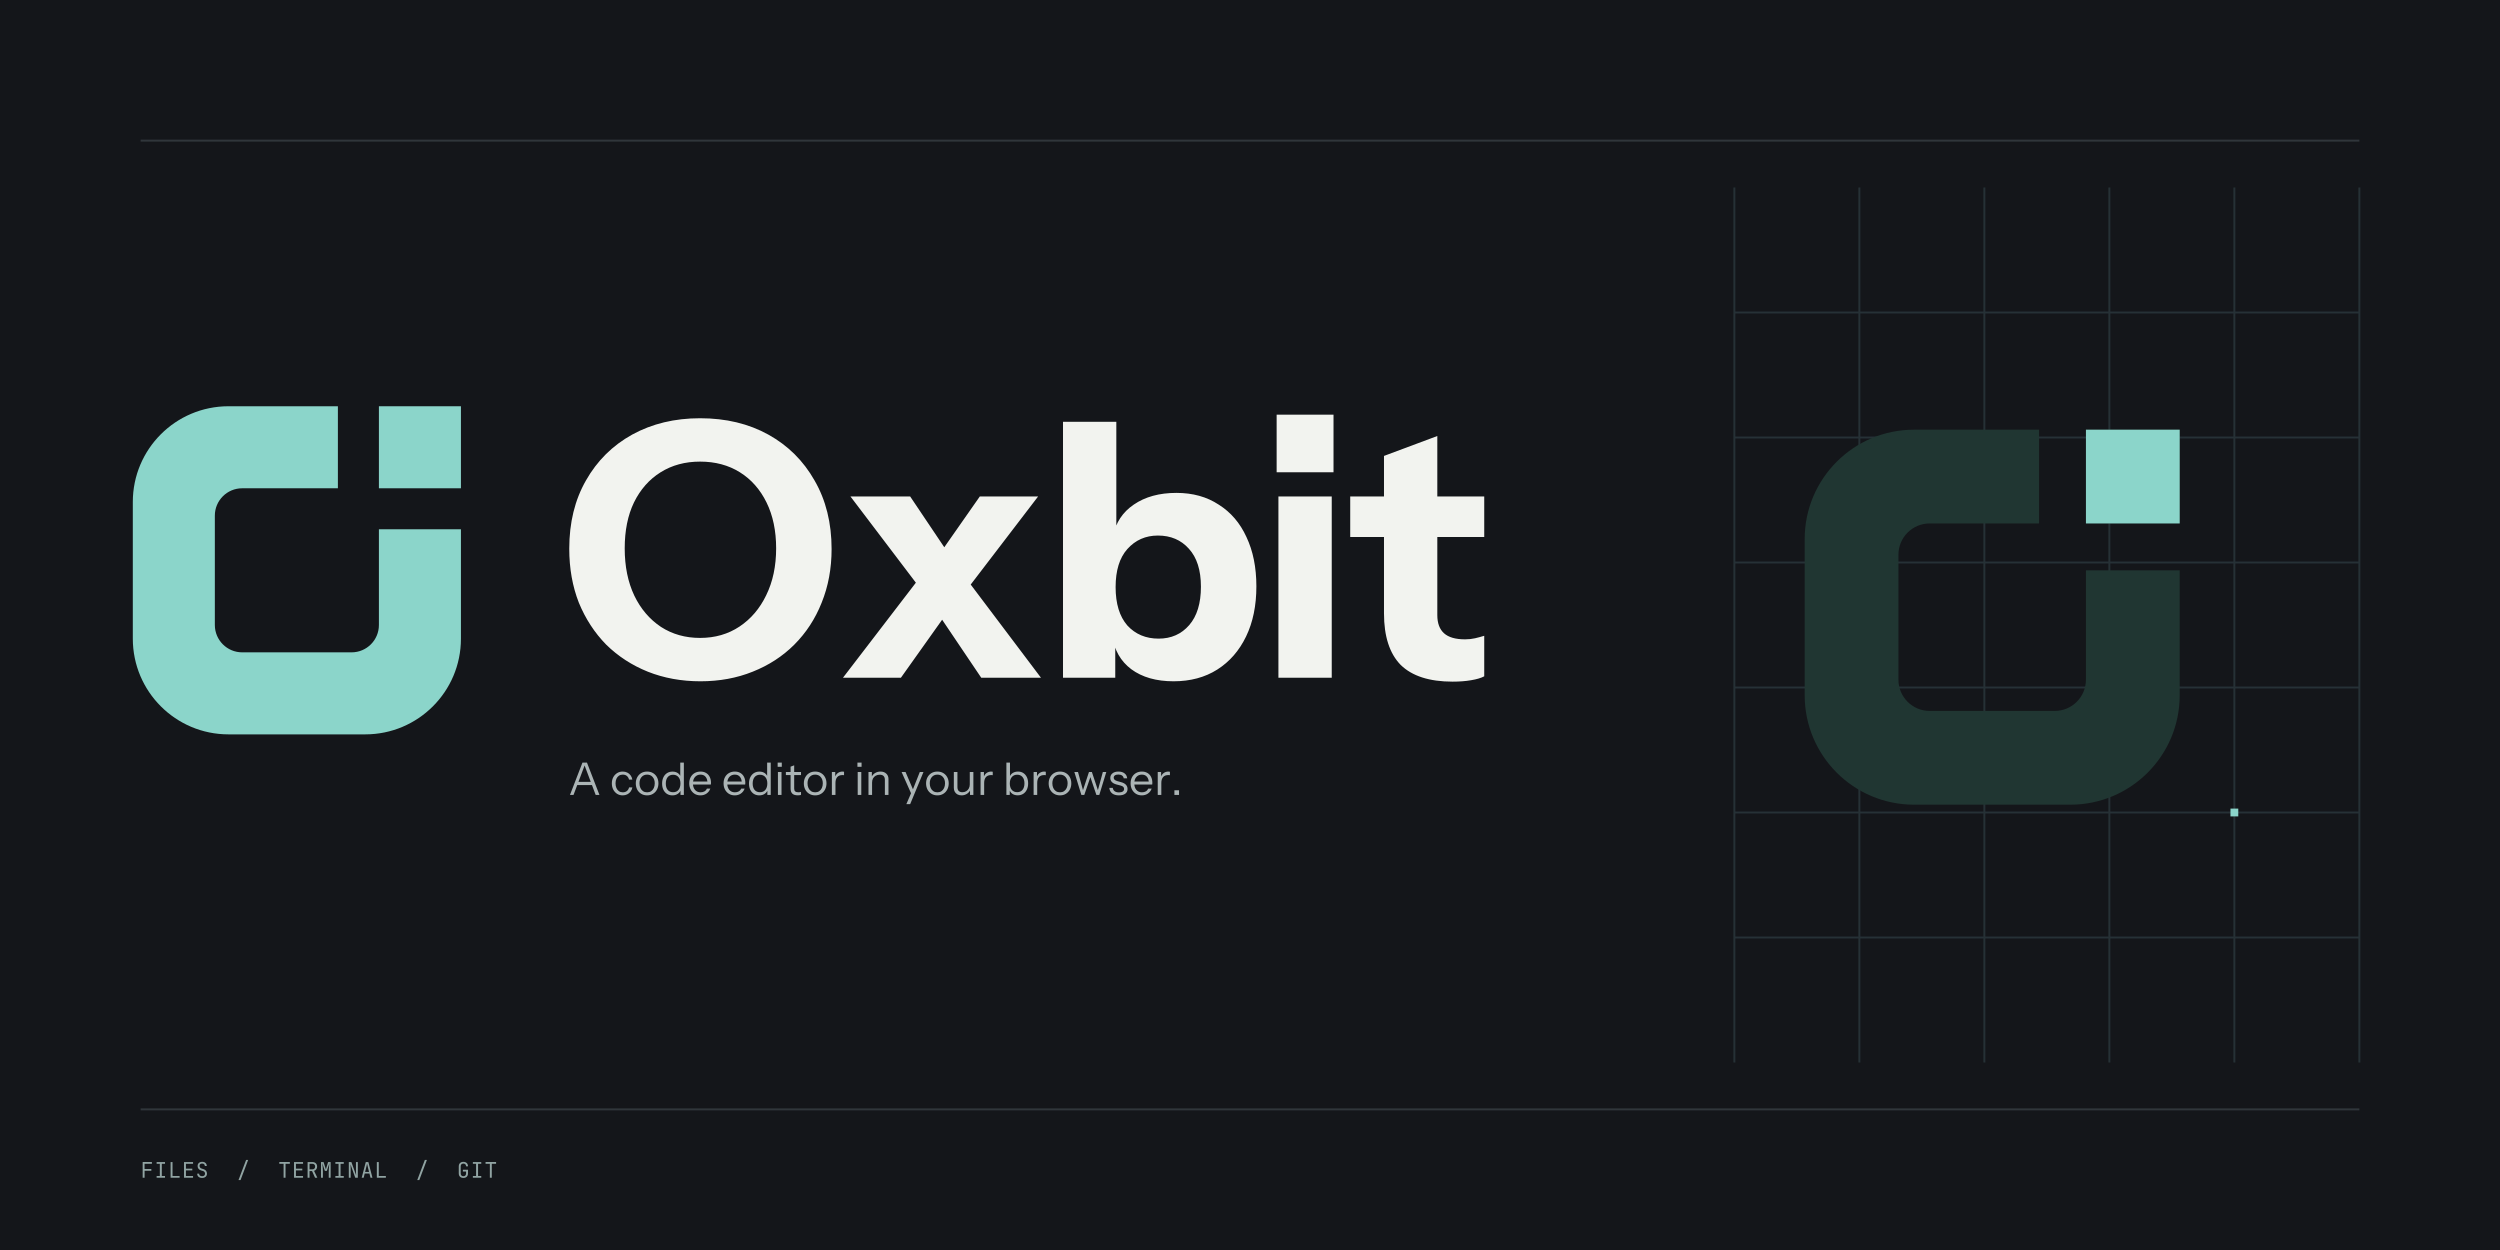
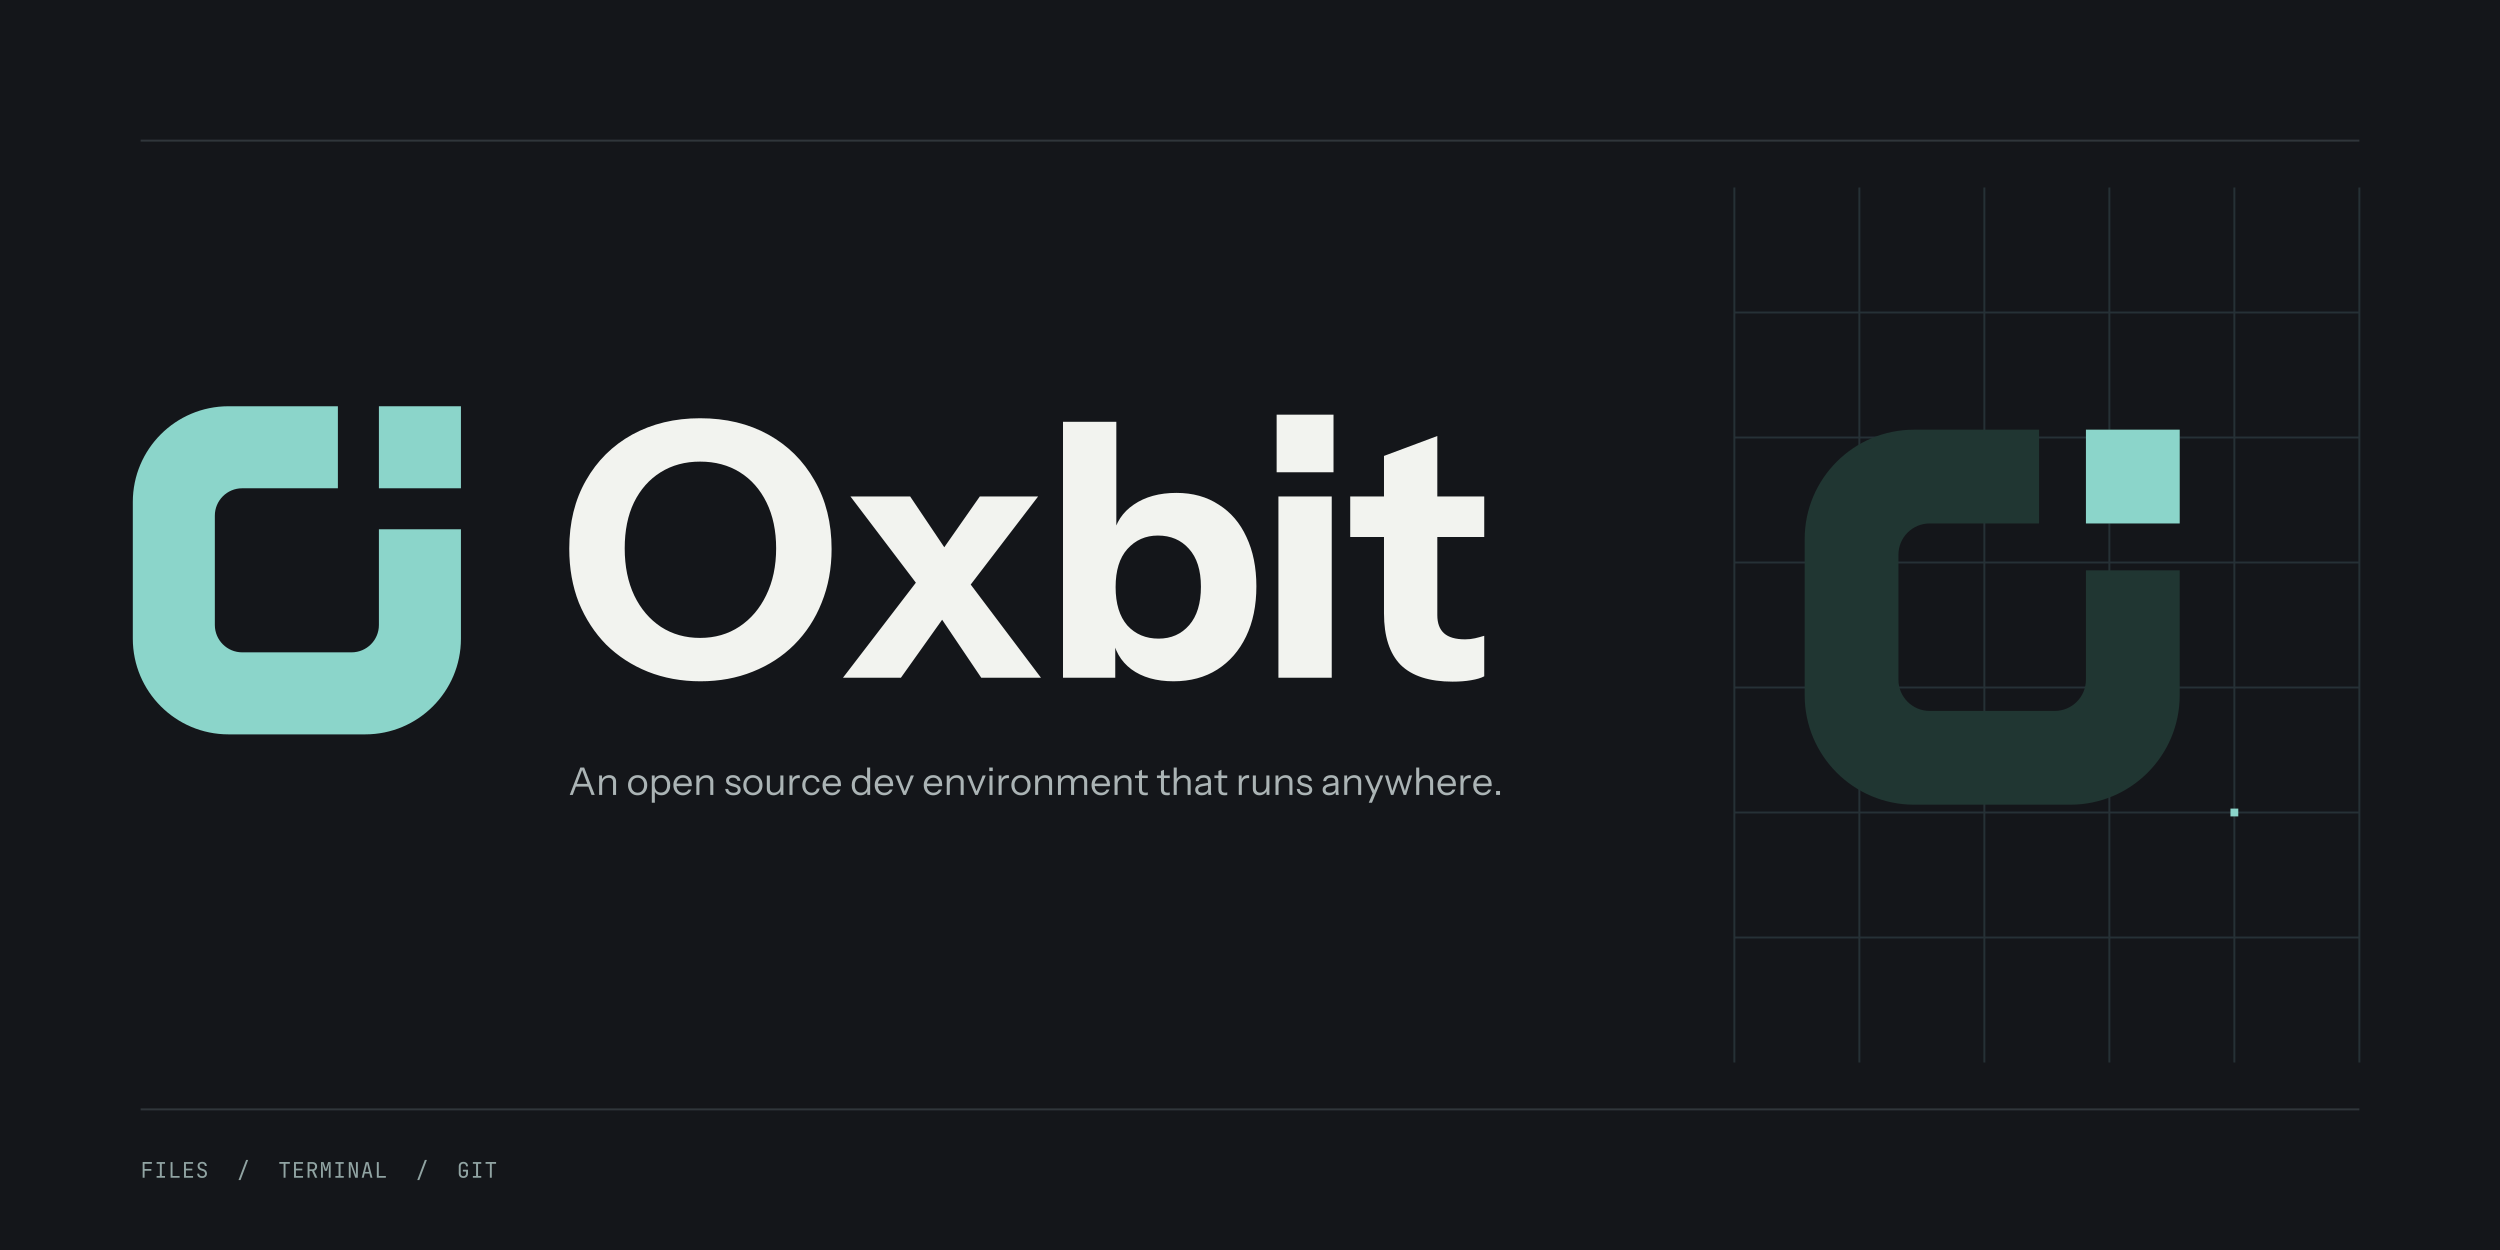
<svg xmlns="http://www.w3.org/2000/svg" width="1280" height="640" viewBox="0 0 1280 640" role="img" aria-labelledby="title">
  <rect width="1280" height="640" fill="#14161a" />
  <path d="M72 72H1208M72 568H1208" stroke="#30363b" />
  <g stroke="#263136" fill="none">
    <path d="M888 96V544M888 160H1208" />
    <path d="M952 96V544M888 224H1208" />
    <path d="M1016 96V544M888 288H1208" />
    <path d="M1080 96V544M888 352H1208" />
    <path d="M1144 96V544M888 416H1208" />
    <path d="M1208 96V544M888 480H1208" />
  </g>
  <g fill="#8bd5ca">
    <rect x="1014" y="222" width="4" height="4" />
    <rect x="1142" y="414" width="4" height="4" />
  </g>
  <g fill="#203632" transform="translate(892 188) scale(4)">
    <path d="M38 8H22C14.268 8 8 14.268 8 22V42C8 49.732 14.268 56 22 56H42C49.732 56 56 49.732 56 42V26H44V40C44 42.209 42.209 44 40 44H24C21.791 44 20 42.209 20 40V24C20 21.791 21.791 20 24 20H38Z" />
    <path d="M44 8H56V20H44Z" />
  </g>
  <path d="M1068 220h48v48h-48z" fill="#8bd5ca" />
  <g fill="#8bd5ca" transform="translate(40 180) scale(3.5)">
    <path d="M38 8H22C14.268 8 8 14.268 8 22V42C8 49.732 14.268 56 22 56H42C49.732 56 56 49.732 56 42V26H44V40C44 42.209 42.209 44 40 44H24C21.791 44 20 42.209 20 40V24C20 21.791 21.791 20 24 20H38Z" />
    <path d="M44 8H56V20H44Z" />
  </g>
  <path fill="#f2f3ef" transform="translate(286 347) scale(0.182)" d="M399 10 Q319 10 251 -17 Q184 -44 134 -93 Q85 -143 57 -211 Q30 -280 30 -363 Q30 -473 77 -555 Q124 -638 207 -684 Q291 -730 398 -730 Q507 -730 590 -684 Q673 -638 720 -555 Q768 -472 768 -362 Q768 -280 740 -211 Q713 -143 663 -93 Q614 -44 546 -17 Q479 10 399 10 Z M398 -112 Q461 -112 509 -144 Q557 -176 584 -232 Q612 -289 612 -364 Q612 -438 585 -493 Q558 -548 510 -578 Q462 -608 398 -608 Q335 -608 287 -578 Q239 -548 212 -493 Q186 -439 186 -364 Q186 -288 213 -231 Q240 -175 288 -143 Q336 -112 398 -112 Z M1189 0 L1038 -224 L821 -510 L989 -510 L1124 -309 L1357 0 L1189 0 Z M1050 -317 L1185 -510 L1349 -510 L1121 -212 L1050 -317 Z M1108 -204 L963 0 L800 0 L1037 -309 L1108 -204 Z M1730 10 Q1657 10 1611 -24 Q1566 -58 1558 -117 L1566 -118 L1566 0 L1419 0 L1419 -720 L1569 -720 L1569 -397 L1560 -399 Q1571 -455 1618 -487 Q1666 -520 1738 -520 Q1807 -520 1857 -487 Q1908 -455 1935 -396 Q1963 -337 1963 -257 Q1963 -176 1934 -116 Q1905 -56 1853 -23 Q1801 10 1730 10 Z M1688 -110 Q1741 -110 1774 -148 Q1807 -186 1807 -256 Q1807 -326 1773 -363 Q1740 -400 1686 -400 Q1634 -400 1600 -362 Q1567 -325 1567 -255 Q1567 -185 1600 -147 Q1634 -110 1688 -110 Z M2025 0 L2025 -510 L2175 -510 L2175 0 L2025 0 Z M2020 -578 L2020 -740 L2180 -740 L2180 -578 L2020 -578 Z M2515 11 Q2417 11 2369 -36 Q2322 -84 2322 -181 L2322 -624 L2472 -680 L2472 -176 Q2472 -142 2491 -125 Q2510 -108 2550 -108 Q2565 -108 2578 -111 Q2591 -114 2604 -118 L2604 -4 Q2591 3 2567 7 Q2544 11 2515 11 Z M2227 -396 L2227 -510 L2604 -510 L2604 -396 L2227 -396 Z" />
-   <path fill="#abb4b5" transform="translate(291 407) scale(0.023)" d="M36 0 L314 -720 L386 -720 L115 0 L36 0 Z M608 0 L337 -720 L414 -720 L692 0 L608 0 Z M174 -291 L550 -291 L550 -219 L174 -219 L174 -291 Z M1210 10 Q1140 10 1085 -24 Q1031 -59 999 -119 Q968 -180 968 -257 Q968 -334 999 -393 Q1031 -452 1085 -486 Q1140 -520 1209 -520 Q1266 -520 1311 -498 Q1357 -476 1386 -435 Q1416 -395 1424 -341 L1350 -341 Q1340 -390 1304 -421 Q1268 -452 1211 -452 Q1162 -452 1126 -428 Q1090 -404 1070 -360 Q1050 -316 1050 -257 Q1050 -198 1070 -153 Q1090 -108 1126 -83 Q1163 -58 1212 -58 Q1267 -58 1304 -88 Q1341 -119 1351 -168 L1425 -168 Q1416 -115 1385 -74 Q1355 -34 1310 -12 Q1265 10 1210 10 Z M1753 10 Q1678 10 1621 -25 Q1564 -60 1532 -120 Q1501 -181 1501 -257 Q1501 -334 1533 -393 Q1565 -452 1621 -486 Q1678 -520 1753 -520 Q1829 -520 1885 -486 Q1942 -452 1973 -393 Q2005 -334 2005 -257 Q2005 -181 1973 -120 Q1942 -60 1885 -25 Q1829 10 1753 10 Z M1753 -58 Q1805 -58 1843 -83 Q1881 -109 1902 -154 Q1923 -199 1923 -258 Q1923 -346 1876 -399 Q1830 -452 1753 -452 Q1677 -452 1630 -399 Q1583 -346 1583 -258 Q1583 -199 1604 -154 Q1625 -109 1663 -83 Q1702 -58 1753 -58 Z M2496 0 L2496 -119 L2506 -116 Q2487 -58 2436 -24 Q2386 10 2316 10 Q2247 10 2195 -23 Q2144 -56 2115 -115 Q2087 -174 2087 -253 Q2087 -333 2116 -393 Q2145 -453 2197 -486 Q2249 -519 2319 -519 Q2391 -519 2440 -484 Q2489 -449 2507 -385 L2491 -383 L2491 -720 L2571 -720 L2571 0 L2496 0 Z M2331 -60 Q2408 -60 2451 -112 Q2495 -165 2495 -256 Q2495 -345 2451 -397 Q2407 -449 2331 -449 Q2255 -449 2212 -397 Q2169 -345 2169 -253 Q2169 -163 2212 -111 Q2255 -60 2331 -60 Z M2940 10 Q2867 10 2811 -24 Q2755 -59 2723 -119 Q2691 -179 2691 -257 Q2691 -335 2722 -394 Q2754 -454 2811 -487 Q2868 -520 2942 -520 Q3013 -520 3065 -489 Q3118 -458 3146 -402 Q3175 -346 3175 -270 Q3175 -260 3174 -251 Q3174 -242 3172 -231 L2751 -231 L2751 -298 L3123 -298 L3097 -261 Q3097 -353 3056 -402 Q3016 -452 2942 -452 Q2866 -452 2819 -399 Q2773 -347 2773 -258 Q2773 -167 2819 -112 Q2866 -58 2944 -58 Q2993 -58 3030 -79 Q3067 -101 3084 -141 L3160 -141 Q3135 -71 3076 -30 Q3018 10 2940 10 Z M3704 10 Q3631 10 3575 -24 Q3519 -59 3487 -119 Q3455 -179 3455 -257 Q3455 -335 3486 -394 Q3518 -454 3575 -487 Q3632 -520 3706 -520 Q3777 -520 3829 -489 Q3882 -458 3910 -402 Q3939 -346 3939 -270 Q3939 -260 3938 -251 Q3938 -242 3936 -231 L3515 -231 L3515 -298 L3887 -298 L3861 -261 Q3861 -353 3820 -402 Q3780 -452 3706 -452 Q3630 -452 3583 -399 Q3537 -347 3537 -258 Q3537 -167 3583 -112 Q3630 -58 3708 -58 Q3757 -58 3794 -79 Q3831 -101 3848 -141 L3924 -141 Q3899 -71 3840 -30 Q3782 10 3704 10 Z M4430 0 L4430 -119 L4440 -116 Q4421 -58 4370 -24 Q4320 10 4250 10 Q4181 10 4129 -23 Q4078 -56 4049 -115 Q4021 -174 4021 -253 Q4021 -333 4050 -393 Q4079 -453 4131 -486 Q4183 -519 4253 -519 Q4325 -519 4374 -484 Q4423 -449 4441 -385 L4425 -383 L4425 -720 L4505 -720 L4505 0 L4430 0 Z M4265 -60 Q4342 -60 4385 -112 Q4429 -165 4429 -256 Q4429 -345 4385 -397 Q4341 -449 4265 -449 Q4189 -449 4146 -397 Q4103 -345 4103 -253 Q4103 -163 4146 -111 Q4189 -60 4265 -60 Z M4665 0 L4665 -510 L4745 -510 L4745 0 L4665 0 Z M4659 -626 L4659 -720 L4751 -720 L4751 -626 L4659 -626 Z M5109 9 Q5024 9 4985 -29 Q4947 -68 4947 -141 L4947 -629 L5027 -659 L5027 -142 Q5027 -99 5049 -79 Q5071 -59 5121 -59 Q5141 -59 5155 -61 Q5170 -64 5179 -68 L5179 0 Q5169 4 5150 6 Q5132 9 5109 9 Z M4842 -442 L4842 -510 L5179 -510 L5179 -442 L4842 -442 Z M5494 10 Q5419 10 5362 -25 Q5305 -60 5273 -120 Q5242 -181 5242 -257 Q5242 -334 5274 -393 Q5306 -452 5362 -486 Q5419 -520 5494 -520 Q5570 -520 5626 -486 Q5683 -452 5714 -393 Q5746 -334 5746 -257 Q5746 -181 5714 -120 Q5683 -60 5626 -25 Q5570 10 5494 10 Z M5494 -58 Q5546 -58 5584 -83 Q5622 -109 5643 -154 Q5664 -199 5664 -258 Q5664 -346 5617 -399 Q5571 -452 5494 -452 Q5418 -452 5371 -399 Q5324 -346 5324 -258 Q5324 -199 5345 -154 Q5366 -109 5404 -83 Q5443 -58 5494 -58 Z M5866 0 L5866 -510 L5941 -510 L5941 -380 L5946 -380 L5946 0 L5866 0 Z M5946 -266 L5933 -387 Q5951 -452 5997 -486 Q6043 -520 6103 -520 Q6128 -520 6137 -516 L6137 -439 Q6132 -441 6123 -441 Q6114 -442 6101 -442 Q6025 -442 5985 -396 Q5946 -351 5946 -266 Z M6441 0 L6441 -510 L6521 -510 L6521 0 L6441 0 Z M6435 -626 L6435 -720 L6527 -720 L6527 -626 L6435 -626 Z M6681 0 L6681 -510 L6756 -510 L6756 -390 L6761 -390 L6761 0 L6681 0 Z M7046 0 L7046 -334 Q7046 -392 7017 -421 Q6988 -450 6931 -450 Q6881 -450 6842 -428 Q6804 -406 6782 -367 Q6761 -328 6761 -276 L6748 -397 Q6774 -454 6827 -487 Q6881 -520 6949 -520 Q7029 -520 7077 -474 Q7126 -429 7126 -355 L7126 0 L7046 0 Z M7524 205 L7638 -60 L7656 -88 L7823 -510 L7905 -510 L7609 205 L7524 205 Z M7647 5 L7418 -510 L7506 -510 L7703 -49 L7647 5 Z M8215 10 Q8140 10 8083 -25 Q8026 -60 7994 -120 Q7963 -181 7963 -257 Q7963 -334 7995 -393 Q8027 -452 8083 -486 Q8140 -520 8215 -520 Q8291 -520 8347 -486 Q8404 -452 8435 -393 Q8467 -334 8467 -257 Q8467 -181 8435 -120 Q8404 -60 8347 -25 Q8291 10 8215 10 Z M8215 -58 Q8267 -58 8305 -83 Q8343 -109 8364 -154 Q8385 -199 8385 -258 Q8385 -346 8338 -399 Q8292 -452 8215 -452 Q8139 -452 8092 -399 Q8045 -346 8045 -258 Q8045 -199 8066 -154 Q8087 -109 8125 -83 Q8164 -58 8215 -58 Z M8753 10 Q8703 10 8664 -10 Q8625 -31 8603 -68 Q8581 -106 8581 -155 L8581 -510 L8661 -510 L8661 -176 Q8661 -118 8689 -89 Q8718 -60 8771 -60 Q8819 -60 8856 -82 Q8893 -104 8914 -143 Q8936 -183 8936 -234 L8949 -113 Q8924 -56 8871 -23 Q8818 10 8753 10 Z M8941 0 L8941 -120 L8936 -120 L8936 -510 L9016 -510 L9016 0 L8941 0 Z M9176 0 L9176 -510 L9251 -510 L9251 -380 L9256 -380 L9256 0 L9176 0 Z M9256 -266 L9243 -387 Q9261 -452 9307 -486 Q9353 -520 9413 -520 Q9438 -520 9447 -516 L9447 -439 Q9442 -441 9433 -441 Q9424 -442 9411 -442 Q9335 -442 9295 -396 Q9256 -351 9256 -266 Z M10003 9 Q9931 9 9882 -26 Q9833 -61 9815 -125 L9826 -127 L9826 0 L9751 0 L9751 -720 L9831 -720 L9831 -391 L9820 -394 Q9839 -453 9889 -486 Q9940 -520 10010 -520 Q10078 -520 10128 -487 Q10179 -454 10207 -395 Q10235 -336 10235 -257 Q10235 -177 10206 -117 Q10177 -57 10125 -24 Q10073 9 10003 9 Z M9991 -61 Q10067 -61 10110 -113 Q10153 -166 10153 -257 Q10153 -347 10110 -398 Q10067 -450 9991 -450 Q9915 -450 9871 -397 Q9827 -345 9827 -254 Q9827 -165 9871 -113 Q9915 -61 9991 -61 Z M10357 0 L10357 -510 L10432 -510 L10432 -380 L10437 -380 L10437 0 L10357 0 Z M10437 -266 L10424 -387 Q10442 -452 10488 -486 Q10534 -520 10594 -520 Q10619 -520 10628 -516 L10628 -439 Q10623 -441 10614 -441 Q10605 -442 10592 -442 Q10516 -442 10476 -396 Q10437 -351 10437 -266 Z M10944 10 Q10869 10 10812 -25 Q10755 -60 10723 -120 Q10692 -181 10692 -257 Q10692 -334 10724 -393 Q10756 -452 10812 -486 Q10869 -520 10944 -520 Q11020 -520 11076 -486 Q11133 -452 11164 -393 Q11196 -334 11196 -257 Q11196 -181 11164 -120 Q11133 -60 11076 -25 Q11020 10 10944 10 Z M10944 -58 Q10996 -58 11034 -83 Q11072 -109 11093 -154 Q11114 -199 11114 -258 Q11114 -346 11067 -399 Q11021 -452 10944 -452 Q10868 -452 10821 -399 Q10774 -346 10774 -258 Q10774 -199 10795 -154 Q10816 -109 10854 -83 Q10893 -58 10944 -58 Z M11420 0 L11264 -510 L11345 -510 L11465 -73 L11445 -73 L11589 -510 L11654 -510 L11799 -73 L11779 -73 L11898 -510 L11975 -510 L11819 0 L11754 0 L11610 -427 L11631 -427 L11485 0 L11420 0 Z M12256 10 Q12162 10 12106 -33 Q12050 -77 12042 -157 L12119 -157 Q12126 -108 12162 -82 Q12198 -56 12258 -56 Q12311 -56 12341 -76 Q12371 -96 12371 -133 Q12371 -159 12354 -178 Q12337 -198 12286 -211 L12204 -232 Q12134 -250 12099 -287 Q12064 -325 12064 -377 Q12064 -443 12113 -481 Q12162 -520 12246 -520 Q12329 -520 12381 -480 Q12433 -440 12440 -369 L12363 -369 Q12356 -410 12325 -432 Q12294 -454 12243 -454 Q12194 -454 12167 -435 Q12140 -417 12140 -383 Q12140 -357 12159 -338 Q12179 -319 12225 -306 L12305 -284 Q12376 -265 12412 -226 Q12448 -187 12448 -132 Q12448 -65 12397 -27 Q12346 10 12256 10 Z M12765 10 Q12692 10 12636 -24 Q12580 -59 12548 -119 Q12516 -179 12516 -257 Q12516 -335 12547 -394 Q12579 -454 12636 -487 Q12693 -520 12767 -520 Q12838 -520 12890 -489 Q12943 -458 12971 -402 Q13000 -346 13000 -270 Q13000 -260 12999 -251 Q12999 -242 12997 -231 L12576 -231 L12576 -298 L12948 -298 L12922 -261 Q12922 -353 12881 -402 Q12841 -452 12767 -452 Q12691 -452 12644 -399 Q12598 -347 12598 -258 Q12598 -167 12644 -112 Q12691 -58 12769 -58 Q12818 -58 12855 -79 Q12892 -101 12909 -141 L12985 -141 Q12960 -71 12901 -30 Q12843 10 12765 10 Z M13120 0 L13120 -510 L13195 -510 L13195 -380 L13200 -380 L13200 0 L13120 0 Z M13200 -266 L13187 -387 Q13205 -452 13251 -486 Q13297 -520 13357 -520 Q13382 -520 13391 -516 L13391 -439 Q13386 -441 13377 -441 Q13368 -442 13355 -442 Q13279 -442 13239 -396 Q13200 -351 13200 -266 Z M13491 0 L13491 -103 L13594 -103 L13594 0 L13491 0 Z" />
+   <path fill="#abb4b5" transform="translate(291 407) scale(0.0195)" d="M36 0 L314 -720 L386 -720 L115 0 L36 0 Z M608 0 L337 -720 L414 -720 L692 0 L608 0 Z M174 -291 L550 -291 L550 -219 L174 -219 L174 -291 Z M808 0 L808 -510 L883 -510 L883 -390 L888 -390 L888 0 L808 0 Z M1173 0 L1173 -334 Q1173 -392 1144 -421 Q1115 -450 1058 -450 Q1008 -450 970 -428 Q931 -406 910 -367 Q888 -328 888 -276 L875 -397 Q901 -454 955 -487 Q1008 -520 1076 -520 Q1156 -520 1205 -474 Q1253 -429 1253 -355 L1253 0 L1173 0 Z M1819 10 Q1744 10 1687 -25 Q1630 -60 1599 -120 Q1567 -181 1567 -257 Q1567 -334 1599 -393 Q1631 -452 1688 -486 Q1744 -520 1819 -520 Q1895 -520 1952 -486 Q2008 -452 2040 -393 Q2071 -334 2071 -257 Q2071 -181 2040 -120 Q2008 -60 1952 -25 Q1895 10 1819 10 L1819 10 Z M1819 -58 Q1871 -58 1909 -83 Q1947 -109 1968 -154 Q1989 -199 1989 -258 Q1989 -346 1943 -399 Q1896 -452 1819 -452 Q1743 -452 1696 -399 Q1649 -346 1649 -258 Q1649 -199 1670 -154 Q1691 -109 1730 -83 Q1768 -58 1819 -58 L1819 -58 Z M2443 9 Q2371 9 2322 -26 Q2273 -61 2255 -125 L2271 -127 L2271 205 L2191 205 L2191 -510 L2266 -510 L2266 -391 L2255 -394 Q2274 -453 2327 -486 Q2380 -520 2450 -520 Q2518 -520 2569 -487 Q2619 -454 2647 -395 Q2675 -336 2675 -257 Q2675 -177 2646 -117 Q2617 -57 2565 -24 Q2513 9 2443 9 L2443 9 Z M2431 -61 Q2507 -61 2550 -113 Q2593 -166 2593 -257 Q2593 -347 2550 -398 Q2507 -450 2431 -450 Q2355 -450 2311 -397 Q2267 -345 2267 -254 Q2267 -165 2311 -113 Q2355 -61 2431 -61 L2431 -61 Z M3006 10 Q2933 10 2877 -24 Q2821 -59 2789 -119 Q2757 -179 2757 -257 Q2757 -335 2789 -394 Q2820 -454 2877 -487 Q2934 -520 3008 -520 Q3079 -520 3132 -489 Q3184 -458 3213 -402 Q3241 -346 3241 -270 Q3241 -260 3241 -251 Q3240 -242 3238 -231 L2817 -231 L2817 -298 L3189 -298 L3163 -261 Q3163 -353 3123 -402 Q3082 -452 3008 -452 Q2932 -452 2886 -399 Q2839 -347 2839 -258 Q2839 -167 2886 -112 Q2932 -58 3010 -58 Q3059 -58 3096 -79 Q3133 -101 3150 -141 L3226 -141 Q3201 -71 3143 -30 Q3084 10 3006 10 L3006 10 Z M3361 0 L3361 -510 L3436 -510 L3436 -390 L3441 -390 L3441 0 L3361 0 Z M3726 0 L3726 -334 Q3726 -392 3697 -421 Q3668 -450 3611 -450 Q3561 -450 3523 -428 Q3484 -406 3463 -367 Q3441 -328 3441 -276 L3428 -397 Q3454 -454 3508 -487 Q3561 -520 3629 -520 Q3709 -520 3758 -474 Q3806 -429 3806 -355 L3806 0 L3726 0 Z M4333 10 Q4239 10 4183 -33 Q4127 -77 4119 -157 L4196 -157 Q4203 -108 4239 -82 Q4275 -56 4335 -56 Q4388 -56 4418 -76 Q4448 -96 4448 -133 Q4448 -159 4431 -178 Q4414 -198 4363 -211 L4281 -232 Q4211 -250 4176 -287 Q4141 -325 4141 -377 Q4141 -443 4190 -481 Q4239 -520 4323 -520 Q4406 -520 4458 -480 Q4510 -440 4517 -369 L4440 -369 Q4433 -410 4402 -432 Q4371 -454 4320 -454 Q4271 -454 4244 -435 Q4217 -417 4217 -383 Q4217 -357 4237 -338 Q4256 -319 4302 -306 L4382 -284 Q4453 -265 4489 -226 Q4525 -187 4525 -132 Q4525 -65 4474 -27 Q4423 10 4333 10 L4333 10 Z M4845 10 Q4770 10 4713 -25 Q4656 -60 4625 -120 Q4593 -181 4593 -257 Q4593 -334 4625 -393 Q4657 -452 4714 -486 Q4770 -520 4845 -520 Q4921 -520 4978 -486 Q5034 -452 5066 -393 Q5097 -334 5097 -257 Q5097 -181 5066 -120 Q5034 -60 4978 -25 Q4921 10 4845 10 L4845 10 Z M4845 -58 Q4897 -58 4935 -83 Q4973 -109 4994 -154 Q5015 -199 5015 -258 Q5015 -346 4969 -399 Q4922 -452 4845 -452 Q4769 -452 4722 -399 Q4675 -346 4675 -258 Q4675 -199 4696 -154 Q4717 -109 4756 -83 Q4794 -58 4845 -58 L4845 -58 Z M5383 10 Q5333 10 5294 -10 Q5255 -31 5233 -68 Q5211 -106 5211 -155 L5211 -510 L5291 -510 L5291 -176 Q5291 -118 5320 -89 Q5348 -60 5401 -60 Q5449 -60 5486 -82 Q5523 -104 5545 -143 Q5566 -183 5566 -234 L5579 -113 Q5554 -56 5501 -23 Q5448 10 5383 10 L5383 10 Z M5571 0 L5571 -120 L5566 -120 L5566 -510 L5646 -510 L5646 0 L5571 0 Z M5806 0 L5806 -510 L5881 -510 L5881 -380 L5886 -380 L5886 0 L5806 0 Z M5886 -266 L5873 -387 Q5891 -452 5937 -486 Q5983 -520 6043 -520 Q6068 -520 6077 -516 L6077 -439 Q6072 -441 6063 -441 Q6054 -442 6041 -442 Q5965 -442 5926 -396 Q5886 -351 5886 -266 L5886 -266 Z M6383 10 Q6313 10 6259 -24 Q6204 -59 6173 -119 Q6141 -180 6141 -257 Q6141 -334 6173 -393 Q6204 -452 6259 -486 Q6313 -520 6382 -520 Q6439 -520 6485 -498 Q6530 -476 6560 -435 Q6589 -395 6597 -341 L6523 -341 Q6513 -390 6477 -421 Q6441 -452 6384 -452 Q6335 -452 6299 -428 Q6263 -404 6243 -360 Q6223 -316 6223 -257 Q6223 -198 6243 -153 Q6263 -108 6300 -83 Q6336 -58 6385 -58 Q6440 -58 6477 -88 Q6514 -119 6524 -168 L6598 -168 Q6589 -115 6559 -74 Q6528 -34 6483 -12 Q6438 10 6383 10 L6383 10 Z M6923 10 Q6850 10 6794 -24 Q6738 -59 6706 -119 Q6674 -179 6674 -257 Q6674 -335 6706 -394 Q6737 -454 6794 -487 Q6851 -520 6925 -520 Q6996 -520 7049 -489 Q7101 -458 7130 -402 Q7158 -346 7158 -270 Q7158 -260 7158 -251 Q7157 -242 7155 -231 L6734 -231 L6734 -298 L7106 -298 L7080 -261 Q7080 -353 7040 -402 Q6999 -452 6925 -452 Q6849 -452 6803 -399 Q6756 -347 6756 -258 Q6756 -167 6803 -112 Q6849 -58 6927 -58 Q6976 -58 7013 -79 Q7050 -101 7067 -141 L7143 -141 Q7118 -71 7060 -30 Q7001 10 6923 10 L6923 10 Z M7849 0 L7849 -119 L7859 -116 Q7840 -58 7790 -24 Q7739 10 7669 10 Q7600 10 7549 -23 Q7497 -56 7469 -115 Q7440 -174 7440 -253 Q7440 -333 7469 -393 Q7498 -453 7550 -486 Q7602 -519 7672 -519 Q7744 -519 7793 -484 Q7842 -449 7860 -385 L7844 -383 L7844 -720 L7924 -720 L7924 0 L7849 0 Z M7684 -60 Q7761 -60 7805 -112 Q7848 -165 7848 -256 Q7848 -345 7804 -397 Q7760 -449 7684 -449 Q7608 -449 7565 -397 Q7522 -345 7522 -253 Q7522 -163 7565 -111 Q7608 -60 7684 -60 L7684 -60 Z M8293 10 Q8220 10 8164 -24 Q8108 -59 8076 -119 Q8044 -179 8044 -257 Q8044 -335 8076 -394 Q8107 -454 8164 -487 Q8221 -520 8295 -520 Q8366 -520 8419 -489 Q8471 -458 8500 -402 Q8528 -346 8528 -270 Q8528 -260 8528 -251 Q8527 -242 8525 -231 L8104 -231 L8104 -298 L8476 -298 L8450 -261 Q8450 -353 8410 -402 Q8369 -452 8295 -452 Q8219 -452 8173 -399 Q8126 -347 8126 -258 Q8126 -167 8173 -112 Q8219 -58 8297 -58 Q8346 -58 8383 -79 Q8420 -101 8437 -141 L8513 -141 Q8488 -71 8430 -30 Q8371 10 8293 10 L8293 10 Z M8797 0 L8586 -510 L8672 -510 L8848 -54 L8816 -54 L8991 -510 L9073 -510 L8862 0 L8797 0 Z M9580 10 Q9507 10 9451 -24 Q9395 -59 9363 -119 Q9331 -179 9331 -257 Q9331 -335 9363 -394 Q9394 -454 9451 -487 Q9508 -520 9582 -520 Q9653 -520 9706 -489 Q9758 -458 9787 -402 Q9815 -346 9815 -270 Q9815 -260 9815 -251 Q9814 -242 9812 -231 L9391 -231 L9391 -298 L9763 -298 L9737 -261 Q9737 -353 9697 -402 Q9656 -452 9582 -452 Q9506 -452 9460 -399 Q9413 -347 9413 -258 Q9413 -167 9460 -112 Q9506 -58 9584 -58 Q9633 -58 9670 -79 Q9707 -101 9724 -141 L9800 -141 Q9775 -71 9717 -30 Q9658 10 9580 10 L9580 10 Z M9935 0 L9935 -510 L10010 -510 L10010 -390 L10015 -390 L10015 0 L9935 0 Z M10300 0 L10300 -334 Q10300 -392 10271 -421 Q10242 -450 10185 -450 Q10135 -450 10097 -428 Q10058 -406 10037 -367 Q10015 -328 10015 -276 L10002 -397 Q10028 -454 10082 -487 Q10135 -520 10203 -520 Q10283 -520 10332 -474 Q10380 -429 10380 -355 L10380 0 L10300 0 Z M10683 0 L10472 -510 L10558 -510 L10734 -54 L10702 -54 L10877 -510 L10959 -510 L10748 0 L10683 0 Z M11057 0 L11057 -510 L11137 -510 L11137 0 L11057 0 Z M11051 -626 L11051 -720 L11143 -720 L11143 -626 L11051 -626 Z M11297 0 L11297 -510 L11372 -510 L11372 -380 L11377 -380 L11377 0 L11297 0 Z M11377 -266 L11364 -387 Q11382 -452 11428 -486 Q11474 -520 11534 -520 Q11559 -520 11568 -516 L11568 -439 Q11563 -441 11554 -441 Q11545 -442 11532 -442 Q11456 -442 11417 -396 Q11377 -351 11377 -266 L11377 -266 Z M11884 10 Q11809 10 11752 -25 Q11695 -60 11664 -120 Q11632 -181 11632 -257 Q11632 -334 11664 -393 Q11696 -452 11753 -486 Q11809 -520 11884 -520 Q11960 -520 12017 -486 Q12073 -452 12105 -393 Q12136 -334 12136 -257 Q12136 -181 12105 -120 Q12073 -60 12017 -25 Q11960 10 11884 10 L11884 10 Z M11884 -58 Q11936 -58 11974 -83 Q12012 -109 12033 -154 Q12054 -199 12054 -258 Q12054 -346 12008 -399 Q11961 -452 11884 -452 Q11808 -452 11761 -399 Q11714 -346 11714 -258 Q11714 -199 11735 -154 Q11756 -109 11795 -83 Q11833 -58 11884 -58 L11884 -58 Z M12256 0 L12256 -510 L12331 -510 L12331 -390 L12336 -390 L12336 0 L12256 0 Z M12621 0 L12621 -334 Q12621 -392 12592 -421 Q12563 -450 12506 -450 Q12456 -450 12418 -428 Q12379 -406 12358 -367 Q12336 -328 12336 -276 L12323 -397 Q12349 -454 12403 -487 Q12456 -520 12524 -520 Q12604 -520 12653 -474 Q12701 -429 12701 -355 L12701 0 L12621 0 Z M12855 0 L12855 -510 L12930 -510 L12930 -390 L12935 -390 L12935 0 L12855 0 Z M13199 0 L13199 -338 Q13199 -396 13173 -423 Q13147 -450 13098 -450 Q13052 -450 13015 -428 Q12978 -406 12957 -367 Q12935 -328 12935 -276 L12922 -397 Q12948 -454 13000 -487 Q13052 -520 13113 -520 Q13187 -520 13233 -476 Q13279 -433 13279 -359 L13279 0 L13199 0 Z M13543 0 L13543 -338 Q13543 -396 13517 -423 Q13491 -450 13442 -450 Q13396 -450 13359 -428 Q13322 -406 13301 -367 Q13279 -328 13279 -276 L13259 -397 Q13285 -454 13339 -487 Q13393 -520 13455 -520 Q13529 -520 13576 -476 Q13623 -433 13623 -359 L13623 0 L13543 0 Z M13986 10 Q13913 10 13857 -24 Q13801 -59 13769 -119 Q13737 -179 13737 -257 Q13737 -335 13769 -394 Q13800 -454 13857 -487 Q13914 -520 13988 -520 Q14059 -520 14112 -489 Q14164 -458 14193 -402 Q14221 -346 14221 -270 Q14221 -260 14221 -251 Q14220 -242 14218 -231 L13797 -231 L13797 -298 L14169 -298 L14143 -261 Q14143 -353 14103 -402 Q14062 -452 13988 -452 Q13912 -452 13866 -399 Q13819 -347 13819 -258 Q13819 -167 13866 -112 Q13912 -58 13990 -58 Q14039 -58 14076 -79 Q14113 -101 14130 -141 L14206 -141 Q14181 -71 14123 -30 Q14064 10 13986 10 L13986 10 Z M14341 0 L14341 -510 L14416 -510 L14416 -390 L14421 -390 L14421 0 L14341 0 Z M14706 0 L14706 -334 Q14706 -392 14677 -421 Q14648 -450 14591 -450 Q14541 -450 14503 -428 Q14464 -406 14443 -367 Q14421 -328 14421 -276 L14408 -397 Q14434 -454 14488 -487 Q14541 -520 14609 -520 Q14689 -520 14738 -474 Q14786 -429 14786 -355 L14786 0 L14706 0 Z M15144 9 Q15059 9 15021 -29 Q14982 -68 14982 -141 L14982 -629 L15062 -659 L15062 -142 Q15062 -99 15084 -79 Q15106 -59 15156 -59 Q15176 -59 15191 -61 Q15205 -64 15214 -68 L15214 0 Q15204 4 15186 7 Q15167 9 15144 9 L15144 9 Z M14877 -442 L14877 -510 L15214 -510 L15214 -442 L14877 -442 Z M15721 9 Q15636 9 15598 -29 Q15559 -68 15559 -141 L15559 -629 L15639 -659 L15639 -142 Q15639 -99 15661 -79 Q15683 -59 15733 -59 Q15753 -59 15768 -61 Q15782 -64 15791 -68 L15791 0 Q15781 4 15763 7 Q15744 9 15721 9 L15721 9 Z M15454 -442 L15454 -510 L15791 -510 L15791 -442 L15454 -442 Z M15894 0 L15894 -720 L15974 -720 L15974 0 L15894 0 Z M16259 0 L16259 -334 Q16259 -392 16230 -421 Q16201 -450 16144 -450 Q16094 -450 16056 -428 Q16017 -406 15996 -367 Q15974 -328 15974 -276 L15961 -397 Q15987 -454 16041 -487 Q16094 -520 16162 -520 Q16242 -520 16291 -474 Q16339 -429 16339 -355 L16339 0 L16259 0 Z M16806 0 Q16802 -17 16801 -39 Q16799 -61 16799 -95 L16794 -95 L16794 -339 Q16794 -397 16768 -424 Q16741 -452 16682 -452 Q16624 -452 16590 -428 Q16555 -405 16551 -362 L16474 -362 Q16479 -436 16536 -478 Q16593 -520 16685 -520 Q16780 -520 16826 -475 Q16872 -430 16872 -340 L16872 -95 Q16872 -73 16875 -49 Q16878 -26 16883 0 L16806 0 Z M16631 10 Q16552 10 16506 -28 Q16459 -67 16459 -134 Q16459 -201 16505 -238 Q16551 -275 16639 -290 L16817 -320 L16817 -254 L16651 -228 Q16595 -219 16566 -198 Q16537 -177 16537 -137 Q16537 -98 16564 -78 Q16590 -58 16642 -58 Q16709 -58 16752 -88 Q16794 -119 16794 -168 L16807 -97 Q16791 -46 16745 -18 Q16698 10 16631 10 L16631 10 Z M17230 9 Q17145 9 17107 -29 Q17068 -68 17068 -141 L17068 -629 L17148 -659 L17148 -142 Q17148 -99 17170 -79 Q17192 -59 17242 -59 Q17262 -59 17277 -61 Q17291 -64 17300 -68 L17300 0 Q17290 4 17272 7 Q17253 9 17230 9 L17230 9 Z M16963 -442 L16963 -510 L17300 -510 L17300 -442 L16963 -442 Z M17603 0 L17603 -510 L17678 -510 L17678 -380 L17683 -380 L17683 0 L17603 0 Z M17683 -266 L17670 -387 Q17688 -452 17734 -486 Q17780 -520 17840 -520 Q17865 -520 17874 -516 L17874 -439 Q17869 -441 17860 -441 Q17851 -442 17838 -442 Q17762 -442 17723 -396 Q17683 -351 17683 -266 L17683 -266 Z M18144 10 Q18094 10 18055 -10 Q18016 -31 17994 -68 Q17972 -106 17972 -155 L17972 -510 L18052 -510 L18052 -176 Q18052 -118 18081 -89 Q18109 -60 18162 -60 Q18210 -60 18247 -82 Q18284 -104 18306 -143 Q18327 -183 18327 -234 L18340 -113 Q18315 -56 18262 -23 Q18209 10 18144 10 L18144 10 Z M18332 0 L18332 -120 L18327 -120 L18327 -510 L18407 -510 L18407 0 L18332 0 Z M18567 0 L18567 -510 L18642 -510 L18642 -390 L18647 -390 L18647 0 L18567 0 Z M18932 0 L18932 -334 Q18932 -392 18903 -421 Q18874 -450 18817 -450 Q18767 -450 18729 -428 Q18690 -406 18669 -367 Q18647 -328 18647 -276 L18634 -397 Q18660 -454 18714 -487 Q18767 -520 18835 -520 Q18915 -520 18964 -474 Q19012 -429 19012 -355 L19012 0 L18932 0 Z M19339 10 Q19245 10 19189 -33 Q19133 -77 19125 -157 L19202 -157 Q19209 -108 19245 -82 Q19281 -56 19341 -56 Q19394 -56 19424 -76 Q19454 -96 19454 -133 Q19454 -159 19437 -178 Q19420 -198 19369 -211 L19287 -232 Q19217 -250 19182 -287 Q19147 -325 19147 -377 Q19147 -443 19196 -481 Q19245 -520 19329 -520 Q19412 -520 19464 -480 Q19516 -440 19523 -369 L19446 -369 Q19439 -410 19408 -432 Q19377 -454 19326 -454 Q19277 -454 19250 -435 Q19223 -417 19223 -383 Q19223 -357 19243 -338 Q19262 -319 19308 -306 L19388 -284 Q19459 -265 19495 -226 Q19531 -187 19531 -132 Q19531 -65 19480 -27 Q19429 10 19339 10 L19339 10 Z M20152 0 Q20148 -17 20147 -39 Q20145 -61 20145 -95 L20140 -95 L20140 -339 Q20140 -397 20114 -424 Q20087 -452 20028 -452 Q19970 -452 19936 -428 Q19901 -405 19897 -362 L19820 -362 Q19825 -436 19882 -478 Q19939 -520 20031 -520 Q20126 -520 20172 -475 Q20218 -430 20218 -340 L20218 -95 Q20218 -73 20221 -49 Q20224 -26 20229 0 L20152 0 Z M19977 10 Q19898 10 19852 -28 Q19805 -67 19805 -134 Q19805 -201 19851 -238 Q19897 -275 19985 -290 L20163 -320 L20163 -254 L19997 -228 Q19941 -219 19912 -198 Q19883 -177 19883 -137 Q19883 -98 19910 -78 Q19936 -58 19988 -58 Q20055 -58 20098 -88 Q20140 -119 20140 -168 L20153 -97 Q20137 -46 20091 -18 Q20044 10 19977 10 L19977 10 Z M20372 0 L20372 -510 L20447 -510 L20447 -390 L20452 -390 L20452 0 L20372 0 Z M20737 0 L20737 -334 Q20737 -392 20708 -421 Q20679 -450 20622 -450 Q20572 -450 20534 -428 Q20495 -406 20474 -367 Q20452 -328 20452 -276 L20439 -397 Q20465 -454 20519 -487 Q20572 -520 20640 -520 Q20720 -520 20769 -474 Q20817 -429 20817 -355 L20817 0 L20737 0 Z M21015 205 L21129 -60 L21147 -88 L21314 -510 L21396 -510 L21100 205 L21015 205 Z M21138 5 L20909 -510 L20997 -510 L21194 -49 L21138 5 Z M21598 0 L21442 -510 L21523 -510 L21643 -73 L21623 -73 L21767 -510 L21832 -510 L21977 -73 L21957 -73 L22076 -510 L22153 -510 L21997 0 L21932 0 L21788 -427 L21809 -427 L21663 0 L21598 0 Z M22261 0 L22261 -720 L22341 -720 L22341 0 L22261 0 Z M22626 0 L22626 -334 Q22626 -392 22597 -421 Q22568 -450 22511 -450 Q22461 -450 22423 -428 Q22384 -406 22363 -367 Q22341 -328 22341 -276 L22328 -397 Q22354 -454 22408 -487 Q22461 -520 22529 -520 Q22609 -520 22658 -474 Q22706 -429 22706 -355 L22706 0 L22626 0 Z M23069 10 Q22996 10 22940 -24 Q22884 -59 22852 -119 Q22820 -179 22820 -257 Q22820 -335 22852 -394 Q22883 -454 22940 -487 Q22997 -520 23071 -520 Q23142 -520 23195 -489 Q23247 -458 23276 -402 Q23304 -346 23304 -270 Q23304 -260 23304 -251 Q23303 -242 23301 -231 L22880 -231 L22880 -298 L23252 -298 L23226 -261 Q23226 -353 23186 -402 Q23145 -452 23071 -452 Q22995 -452 22949 -399 Q22902 -347 22902 -258 Q22902 -167 22949 -112 Q22995 -58 23073 -58 Q23122 -58 23159 -79 Q23196 -101 23213 -141 L23289 -141 Q23264 -71 23206 -30 Q23147 10 23069 10 L23069 10 Z M23424 0 L23424 -510 L23499 -510 L23499 -380 L23504 -380 L23504 0 L23424 0 Z M23504 -266 L23491 -387 Q23509 -452 23555 -486 Q23601 -520 23661 -520 Q23686 -520 23695 -516 L23695 -439 Q23690 -441 23681 -441 Q23672 -442 23659 -442 Q23583 -442 23544 -396 Q23504 -351 23504 -266 L23504 -266 Z M24008 10 Q23935 10 23879 -24 Q23823 -59 23791 -119 Q23759 -179 23759 -257 Q23759 -335 23791 -394 Q23822 -454 23879 -487 Q23936 -520 24010 -520 Q24081 -520 24134 -489 Q24186 -458 24215 -402 Q24243 -346 24243 -270 Q24243 -260 24243 -251 Q24242 -242 24240 -231 L23819 -231 L23819 -298 L24191 -298 L24165 -261 Q24165 -353 24125 -402 Q24084 -452 24010 -452 Q23934 -452 23888 -399 Q23841 -347 23841 -258 Q23841 -167 23888 -112 Q23934 -58 24012 -58 Q24061 -58 24098 -79 Q24135 -101 24152 -141 L24228 -141 Q24203 -71 24145 -30 Q24086 10 24008 10 L24008 10 Z M24359 0 L24359 -103 L24462 -103 L24462 0 L24359 0 Z" />
  <path fill="#91a4a3" transform="translate(72 603) scale(0.011)" d="M95 0 L95 -731 L525 -731 L525 -649 L183 -649 L183 -406 L499 -406 L499 -324 L185 -324 L185 0 L95 0 Z M745 0 L745 -82 L894 -82 L894 -648 L745 -648 L745 -730 L1135 -730 L1135 -648 L986 -648 L986 -82 L1135 -82 L1135 0 L745 0 Z M1395 0 L1395 -730 L1485 -730 L1485 -82 L1815 -82 L1815 0 L1395 0 Z M2020 0 L2020 -730 L2440 -730 L2440 -648 L2109 -648 L2109 -422 L2405 -422 L2405 -341 L2109 -341 L2109 -82 L2440 -82 L2440 0 L2020 0 Z M2864 10 Q2792 10 2740 -14 Q2689 -38 2661 -83 Q2633 -128 2632 -190 L2722 -190 Q2722 -135 2759 -103 Q2797 -71 2864 -71 Q2927 -71 2962 -102 Q2998 -133 2998 -188 Q2998 -232 2974 -265 Q2951 -298 2907 -311 L2808 -342 Q2733 -365 2692 -419 Q2652 -473 2652 -546 Q2652 -605 2678 -648 Q2705 -692 2753 -716 Q2801 -741 2866 -741 Q2962 -741 3020 -687 Q3078 -634 3079 -545 L2989 -545 Q2989 -599 2956 -629 Q2924 -660 2865 -660 Q2807 -660 2774 -632 Q2742 -604 2742 -554 Q2742 -509 2766 -476 Q2790 -443 2835 -429 L2935 -397 Q3008 -374 3048 -319 Q3088 -264 3088 -190 Q3088 -130 3060 -85 Q3032 -40 2981 -15 Q2931 10 2864 10 Z M4555 110 L4910 -830 L5005 -830 L4650 110 L4555 110 Z M6655 0 L6655 -649 L6455 -649 L6455 -731 L6945 -731 L6945 -649 L6745 -649 L6745 0 L6655 0 Z M7140 0 L7140 -730 L7560 -730 L7560 -648 L7229 -648 L7229 -422 L7525 -422 L7525 -341 L7229 -341 L7229 -82 L7560 -82 L7560 0 L7140 0 Z M7772 0 L7772 -730 L7998 -730 Q8063 -730 8112 -703 Q8161 -677 8188 -630 Q8215 -583 8215 -520 Q8215 -446 8176 -393 Q8138 -340 8072 -320 L8225 0 L8119 0 L7979 -310 L7862 -310 L7862 0 L7772 0 Z M7862 -391 L7998 -391 Q8054 -391 8088 -426 Q8122 -462 8122 -520 Q8122 -579 8088 -614 Q8054 -649 7998 -649 L7862 -649 L7862 -391 Z M8396 0 L8396 -730 L8514 -730 L8590 -494 Q8601 -462 8610 -430 Q8619 -399 8623 -382 Q8628 -399 8636 -430 Q8644 -462 8654 -495 L8726 -730 L8844 -730 L8844 0 L8756 0 L8756 -265 Q8756 -309 8759 -365 Q8762 -421 8767 -479 Q8772 -538 8777 -591 Q8783 -645 8787 -685 L8669 -320 L8574 -320 L8455 -685 Q8460 -646 8465 -594 Q8470 -543 8474 -485 Q8478 -428 8481 -371 Q8484 -314 8484 -265 L8484 0 L8396 0 Z M9065 0 L9065 -82 L9214 -82 L9214 -648 L9065 -648 L9065 -730 L9455 -730 L9455 -648 L9306 -648 L9306 -82 L9455 -82 L9455 0 L9065 0 Z M9690 0 L9690 -730 L9810 -730 L10033 -105 Q10031 -130 10028 -166 Q10026 -203 10024 -243 Q10023 -284 10023 -320 L10023 -730 L10110 -730 L10110 0 L9990 0 L9768 -625 Q9770 -601 9772 -564 Q9774 -528 9775 -487 Q9777 -447 9777 -410 L9777 0 L9690 0 Z M10290 0 L10480 -730 L10601 -730 L10790 0 L10699 0 L10651 -194 L10430 -194 L10382 0 L10290 0 Z M10448 -270 L10632 -270 L10576 -495 Q10560 -559 10551 -602 Q10542 -645 10540 -658 Q10538 -645 10529 -602 Q10520 -559 10504 -496 L10448 -270 Z M10995 0 L10995 -730 L11085 -730 L11085 -82 L11415 -82 L11415 0 L10995 0 Z M12875 110 L13230 -830 L13325 -830 L12970 110 L12875 110 Z M15024 10 Q14958 10 14909 -15 Q14861 -40 14834 -87 Q14808 -135 14808 -200 L14808 -530 Q14808 -596 14834 -643 Q14861 -690 14909 -715 Q14958 -740 15024 -740 Q15090 -740 15138 -714 Q15186 -689 15212 -642 Q15238 -595 15238 -530 L15148 -530 Q15148 -592 15115 -625 Q15083 -659 15024 -659 Q14965 -659 14931 -626 Q14898 -593 14898 -531 L14898 -200 Q14898 -138 14931 -104 Q14965 -70 15024 -70 Q15083 -70 15115 -104 Q15148 -138 15148 -200 L15148 -290 L15000 -290 L15000 -372 L15238 -372 L15238 -200 Q15238 -136 15212 -88 Q15186 -41 15138 -15 Q15090 10 15024 10 Z M15465 0 L15465 -82 L15614 -82 L15614 -648 L15465 -648 L15465 -730 L15855 -730 L15855 -648 L15706 -648 L15706 -82 L15855 -82 L15855 0 L15465 0 Z M16255 0 L16255 -649 L16055 -649 L16055 -731 L16545 -731 L16545 -649 L16345 -649 L16345 0 L16255 0 Z" />
</svg>
